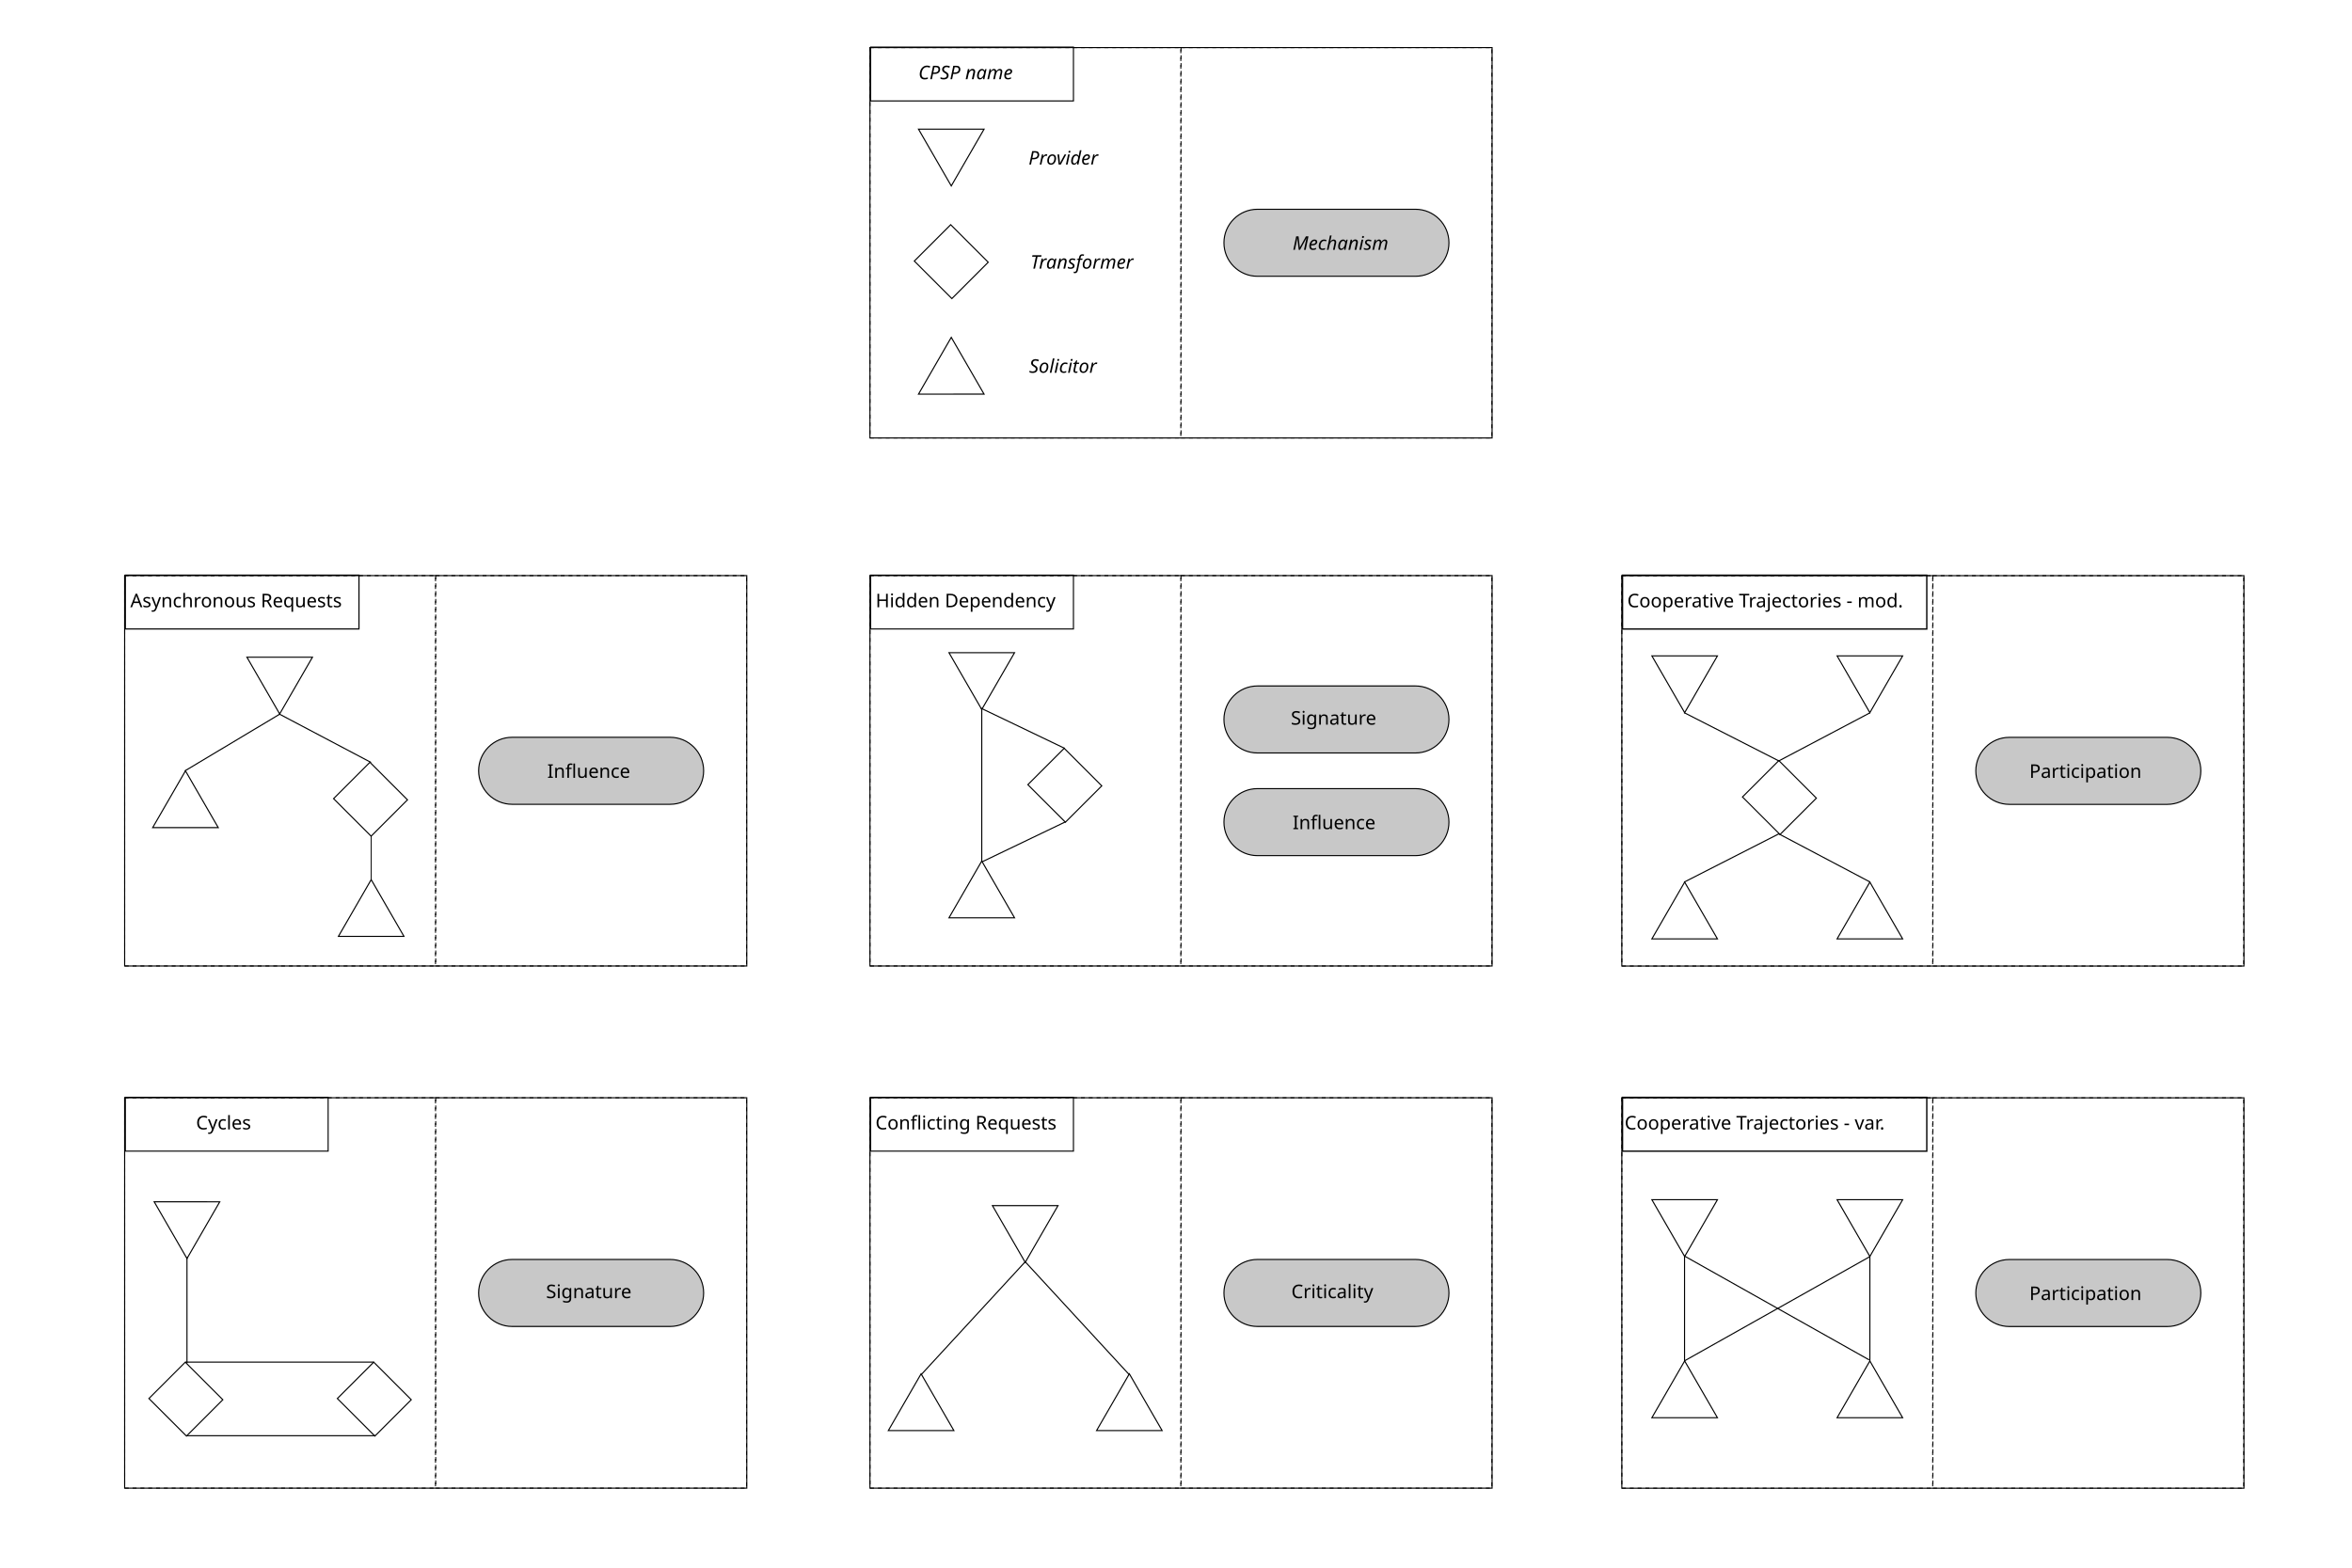
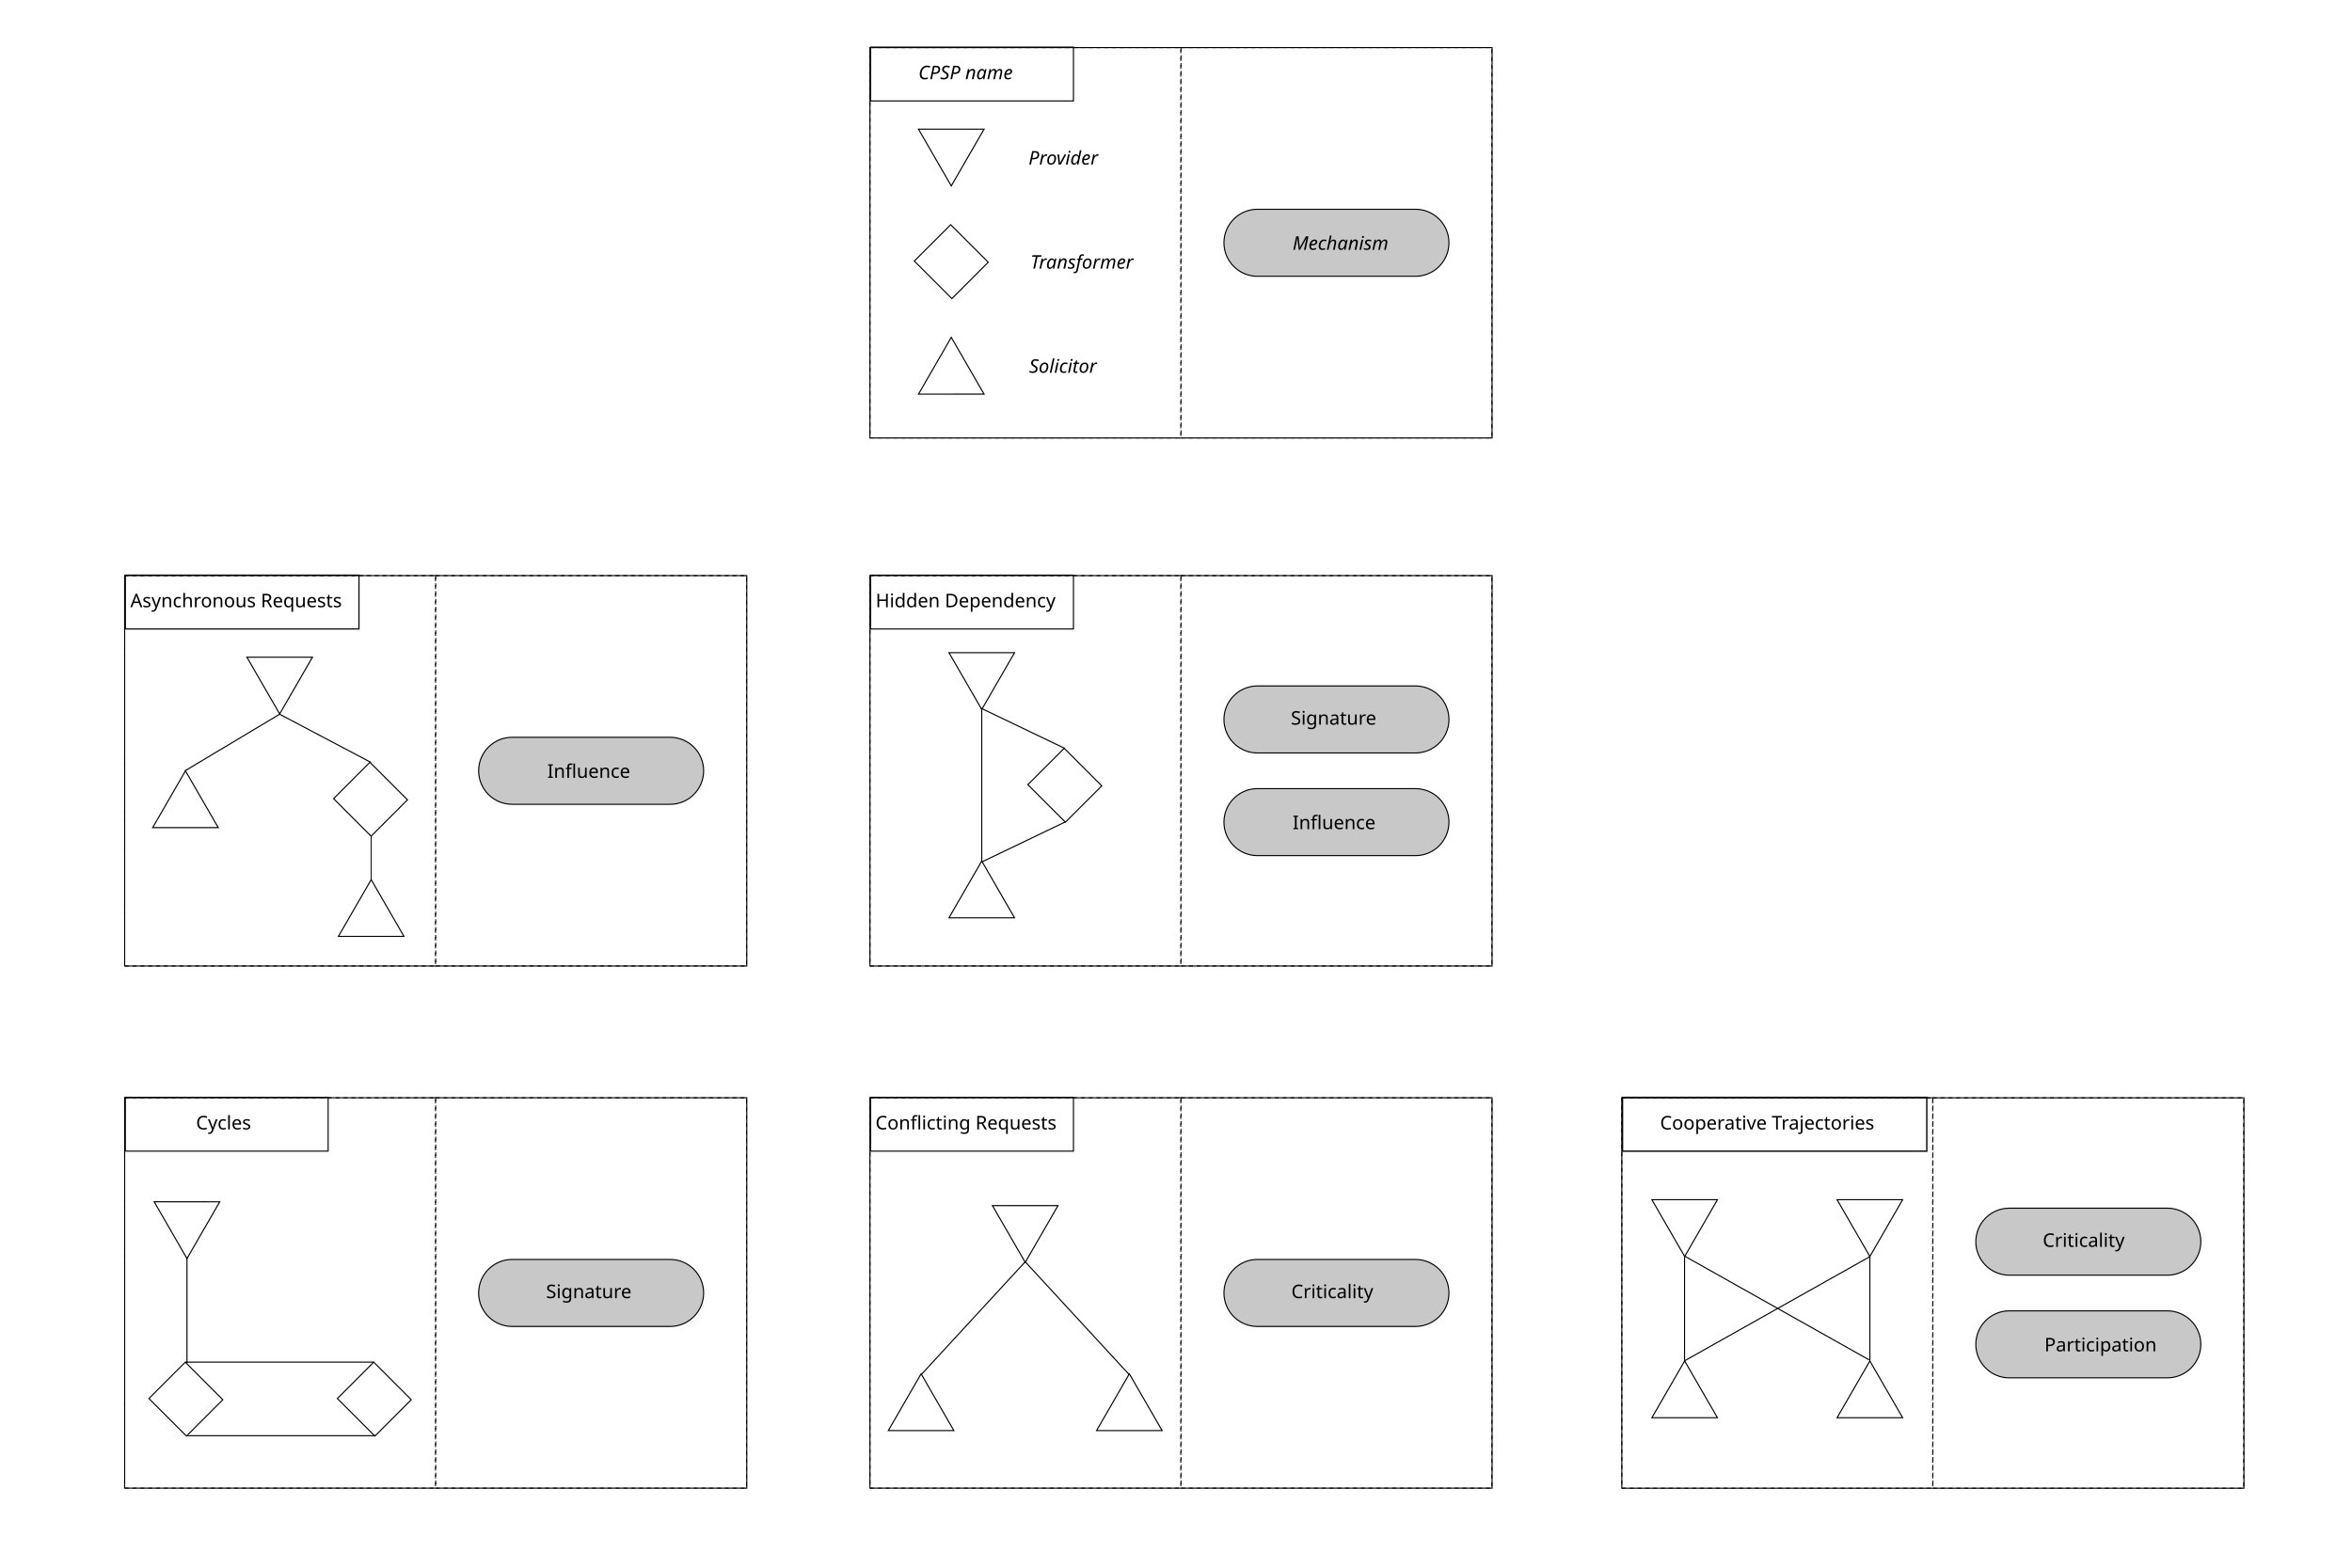
<svg xmlns="http://www.w3.org/2000/svg" width="2171.282" height="1447.385" id="svg2" version="1.1">
-   <defs id="defs4" />
+   <defs id="defs4">
+     </defs>
  <g id="layer1" transform="translate(764.9773,1064.296)">
    <g id="g4912" transform="translate(25.5,526.6915)">
      <rect rx="0" ry="17.922" y="-577.37" x="12.631" height="360.461" width="574.326" id="rect2985-2" style="fill:none;stroke:#000000;stroke-width:1;stroke-linejoin:miter;stroke-miterlimit:4;stroke-opacity:1;stroke-dasharray:none;stroke-dashoffset:0" />
      <rect rx="0" ry="2.472" y="-577.815" x="13.286" height="49.717" width="187.206" id="rect2985-4-0" style="fill:none;stroke:#000000;stroke-width:1;stroke-linejoin:miter;stroke-miterlimit:4;stroke-opacity:1;stroke-dasharray:none;stroke-dashoffset:0" />
      <text id="text3802-5" y="-548.157" x="17.69" style="font-size:17.397px;font-style:normal;font-weight:normal;line-height:125%;letter-spacing:0px;word-spacing:0px;fill:#000000;fill-opacity:1;stroke:none;font-family:Sans" xml:space="preserve">
        <tspan y="-548.157" x="17.69" id="tspan3804-4">Conflicting Requests</tspan>
      </text>
      <rect ry="30.936" y="-428.075" x="339.425" height="61.872" width="207.713" id="rect4007-1" style="fill:#c8c8c8;fill-opacity:1;stroke:#000000;stroke-width:1;stroke-linejoin:miter;stroke-miterlimit:4;stroke-opacity:1;stroke-dasharray:none;stroke-dashoffset:0" />
      <text id="text3802-8-6" y="-392.34" x="401.633" style="font-size:17.397px;font-style:normal;font-weight:normal;line-height:125%;letter-spacing:0px;word-spacing:0px;fill:#000000;fill-opacity:1;stroke:none;font-family:Sans" xml:space="preserve">
        <tspan y="-392.34" x="401.633" id="tspan3804-6-9">Criticality</tspan>
      </text>
      <g transform="translate(-78.19075,-870.2905)" id="g4073-1">
        <g id="g3981-6" transform="translate(-1.171875,1.171875)">
-           <path transform="matrix(0.4204482,0.06511571,-0.06511571,0.4204482,91.98824,371.7827)" d="m 261.719,500.018 -70.277,10.887 -70.277,10.887 25.71,-66.305 25.71,-66.305 44.567,55.418 z" id="path3900-8-9-7" style="fill:none;stroke:#000000;stroke-width:2.35;stroke-linejoin:miter;stroke-miterlimit:4;stroke-opacity:1;stroke-dasharray:none;stroke-dashoffset:0" />
-           <path transform="matrix(0.4204482,0.06511571,-0.06511571,0.4204482,284.2329,371.7827)" d="m 261.719,500.018 -70.277,10.887 -70.277,10.887 25.71,-66.305 25.71,-66.305 44.567,55.418 z" id="path3900-8-8-5" style="fill:none;stroke:#000000;stroke-width:2.35;stroke-linejoin:miter;stroke-miterlimit:4;stroke-opacity:1;stroke-dasharray:none;stroke-dashoffset:0" />
+           <path transform="matrix(0.4204482,0.06511571,-0.06511571,0.4204482,91.98824,371.7827)" d="m 261.719,500.018 -70.277,10.887 -70.277,10.887 25.71,-66.305 25.71,-66.305 44.567,55.418 44.567,55.418 z" id="path3900-8-9-7" style="fill:none;stroke:#000000;stroke-width:2.35;stroke-linejoin:miter;stroke-miterlimit:4;stroke-opacity:1;stroke-dasharray:none;stroke-dashoffset:0" />
+           <path transform="matrix(0.4204482,0.06511571,-0.06511571,0.4204482,284.2329,371.7827)" d="m 261.719,500.018 -70.277,10.887 -70.277,10.887 25.71,-66.305 25.71,-66.305 44.567,55.418 44.567,55.418 z" id="path3900-8-8-5" style="fill:none;stroke:#000000;stroke-width:2.35;stroke-linejoin:miter;stroke-miterlimit:4;stroke-opacity:1;stroke-dasharray:none;stroke-dashoffset:0" />
        </g>
-         <path style="fill:none;stroke:#000000;stroke-width:2.35;stroke-linejoin:miter;stroke-miterlimit:4;stroke-opacity:1;stroke-dasharray:none;stroke-dashoffset:0" id="path3900-8-84-3" d="m 261.719,500.018 -70.277,10.887 -70.277,10.887 25.71,-66.305 25.71,-66.305 44.567,55.418 z" transform="matrix(0.4204482,-0.06511571,-0.06511571,-0.4204482,186.9387,619.7837)" />
+         <path style="fill:none;stroke:#000000;stroke-width:2.35;stroke-linejoin:miter;stroke-miterlimit:4;stroke-opacity:1;stroke-dasharray:none;stroke-dashoffset:0" id="path3900-8-84-3" d="m 261.719,500.018 -70.277,10.887 -70.277,10.887 25.71,-66.305 25.71,-66.305 44.567,55.418 44.567,55.418 z" transform="matrix(0.4204482,-0.06511571,-0.06511571,-0.4204482,186.9387,619.7837)" />
        <path style="fill:none;stroke:#000000;stroke-width:1px;stroke-linecap:butt;stroke-linejoin:miter;stroke-opacity:1" d="M 233.984,444.55 137.891,548.847" id="path3985-7" />
        <path style="fill:none;stroke:#000000;stroke-width:1px;stroke-linecap:butt;stroke-linejoin:miter;stroke-opacity:1" d="m 234.099,444.307 96.094,104.297" id="path3985-9-1" />
      </g>
      <rect rx="0" ry="17.92" y="-577.353" x="12.647" height="360.428" width="286.962" id="rect2985-8-7" style="fill:none;stroke:#000000;stroke-width:0.902;stroke-linejoin:miter;stroke-miterlimit:4;stroke-opacity:1;stroke-dasharray:3.607, 3.607;stroke-dashoffset:0" />
      <rect rx="0" ry="17.92" y="-577.353" x="299.8" height="360.428" width="286.962" id="rect2985-8-2-9" style="fill:none;stroke:#000000;stroke-width:0.902;stroke-linejoin:miter;stroke-miterlimit:4;stroke-opacity:1;stroke-dasharray:3.607, 3.607;stroke-dashoffset:0" />
    </g>
    <g id="g4384" transform="translate(-731.7029,-313.076)">
      <rect rx="0" ry="17.922" y="262.397" x="81.792" height="360.461" width="574.326" id="rect2985" style="fill:none;stroke:#000000;stroke-width:1;stroke-linejoin:miter;stroke-miterlimit:4;stroke-opacity:1;stroke-dasharray:none;stroke-dashoffset:0" />
      <rect rx="0" ry="2.472" y="261.953" x="82.448" height="49.717" width="187.206" id="rect2985-4" style="fill:none;stroke:#000000;stroke-width:1;stroke-linejoin:miter;stroke-miterlimit:4;stroke-opacity:1;stroke-dasharray:none;stroke-dashoffset:0" />
      <text id="text3802" y="291.61" x="147.671" style="font-size:17.397px;font-style:normal;font-weight:normal;line-height:125%;letter-spacing:0px;word-spacing:0px;fill:#000000;fill-opacity:1;stroke:none;font-family:Sans" xml:space="preserve">
        <tspan y="291.61" x="147.671" id="tspan3804">Cycles</tspan>
      </text>
      <rect ry="30.936" y="411.692" x="408.586" height="61.872" width="207.713" id="rect4007" style="fill:#c8c8c8;fill-opacity:1;stroke:#000000;stroke-width:1;stroke-linejoin:miter;stroke-miterlimit:4;stroke-opacity:1;stroke-dasharray:none;stroke-dashoffset:0" />
      <text id="text3802-8" y="447.428" x="470.795" style="font-size:17.397px;font-style:normal;font-weight:normal;line-height:125%;letter-spacing:0px;word-spacing:0px;fill:#000000;fill-opacity:1;stroke:none;font-family:Sans" xml:space="preserve">
        <tspan y="447.428" x="470.795" id="tspan3804-6">Signature</tspan>
      </text>
      <rect rx="0" ry="17.92" y="262.414" x="81.808" height="360.428" width="286.962" id="rect2985-8" style="fill:none;stroke:#000000;stroke-width:0.902;stroke-linejoin:miter;stroke-miterlimit:4;stroke-opacity:1;stroke-dasharray:3.607, 3.607;stroke-dashoffset:0" />
      <rect rx="0" ry="17.92" y="262.414" x="368.962" height="360.428" width="286.962" id="rect2985-8-2" style="fill:none;stroke:#000000;stroke-width:0.902;stroke-linejoin:miter;stroke-miterlimit:4;stroke-opacity:1;stroke-dasharray:3.607, 3.607;stroke-dashoffset:0" />
      <g transform="translate(1.228398,-13.07793)" id="g4334">
-         <path style="fill:none;stroke:#000000;stroke-width:2.35;stroke-linejoin:miter;stroke-miterlimit:4;stroke-opacity:1;stroke-dasharray:none;stroke-dashoffset:0" id="path3900-8-1" d="m 261.719,500.018 -70.277,10.887 -70.277,10.887 25.71,-66.305 25.71,-66.305 44.567,55.418 z" transform="matrix(0.4204482,-0.06511571,-0.06511571,-0.4204482,90.88339,598.8086)" />
+         <path style="fill:none;stroke:#000000;stroke-width:2.35;stroke-linejoin:miter;stroke-miterlimit:4;stroke-opacity:1;stroke-dasharray:none;stroke-dashoffset:0" id="path3900-8-1" d="m 261.719,500.018 -70.277,10.887 -70.277,10.887 25.71,-66.305 25.71,-66.305 44.567,55.418 44.567,55.418 z" transform="matrix(0.4204482,-0.06511571,-0.06511571,-0.4204482,90.88339,598.8086)" />
        <rect style="fill:none;stroke:#000000;stroke-width:1;stroke-linejoin:miter;stroke-miterlimit:4;stroke-opacity:1;stroke-dasharray:none;stroke-dashoffset:0" id="rect3945" width="49.018" height="47.48" x="463.971" y="270.872" ry="1.216" rx="0" transform="matrix(0.7071068,0.7071068,-0.7071068,0.7071068,0,0)" />
        <rect style="fill:none;stroke:#000000;stroke-width:1;stroke-linejoin:miter;stroke-miterlimit:4;stroke-opacity:1;stroke-dasharray:none;stroke-dashoffset:0" id="rect3945-5" width="49.018" height="47.48" x="586.972" y="147.87" ry="1.216" rx="0" transform="matrix(0.7071068,0.7071068,-0.7071068,0.7071068,0,0)" />
        <path style="fill:none;stroke:#000000;stroke-width:1px;stroke-linecap:butt;stroke-linejoin:miter;stroke-opacity:1" d="m 310.674,519.567 -174.015,0" id="path4244" />
        <path style="fill:none;stroke:#000000;stroke-width:1px;stroke-linecap:butt;stroke-linejoin:miter;stroke-opacity:1" d="m 138.04,587.516 174.015,0" id="path4244-5" />
        <path style="fill:none;stroke:#000000;stroke-width:1;stroke-linecap:butt;stroke-linejoin:miter;stroke-miterlimit:4;stroke-opacity:1;stroke-dasharray:none" d="m 138.107,422.654 0,97.997" id="path4244-6" />
      </g>
    </g>
    <flowRoot xml:space="preserve" id="flowRoot4368" style="font-size:40px;font-style:normal;font-weight:normal;line-height:125%;letter-spacing:0px;word-spacing:0px;fill:#000000;fill-opacity:1;stroke:none;font-family:Sans">
      <flowRegion id="flowRegion4370">
        <rect id="rect4372" width="828.125" height="509.375" x="-43.75" y="207.05" />
      </flowRegion>
      <flowPara id="flowPara4374" />
    </flowRoot>
    <flowRoot xml:space="preserve" id="flowRoot4376" style="font-size:40px;font-style:normal;font-weight:normal;line-height:125%;letter-spacing:0px;word-spacing:0px;fill:#000000;fill-opacity:1;stroke:none;font-family:Sans">
      <flowRegion id="flowRegion4378">
        <rect id="rect4380" width="1004.688" height="539.062" x="-968.75" y="-322.638" />
      </flowRegion>
      <flowPara id="flowPara4382" />
    </flowRoot>
    <g id="g4722" transform="translate(-1.248047,-94.79495)" />
    <g id="g4996" transform="translate(-642.6751,447.9555)">
      <rect rx="0" ry="17.922" y="-980.771" x="680.806" height="360.461" width="574.326" id="rect2985-9-6-8" style="fill:none;stroke:#000000;stroke-width:1;stroke-linejoin:miter;stroke-miterlimit:4;stroke-opacity:1;stroke-dasharray:none;stroke-dashoffset:0" />
      <rect rx="0" ry="2.472" y="-981.216" x="681.461" height="49.717" width="187.206" id="rect2985-4-04-7-5" style="fill:none;stroke:#000000;stroke-width:1;stroke-linejoin:miter;stroke-miterlimit:4;stroke-opacity:1;stroke-dasharray:none;stroke-dashoffset:0" />
      <text id="text3802-0-8-7" y="-951.558" x="686.06" style="font-size:17.397px;font-style:normal;font-weight:normal;line-height:125%;letter-spacing:0px;word-spacing:0px;fill:#000000;fill-opacity:1;stroke:none;font-family:Sans" xml:space="preserve">
        <tspan y="-951.558" x="686.06" id="tspan3804-8-5-3">Hidden Dependency</tspan>
      </text>
      <rect rx="0" ry="17.92" y="-980.754" x="680.822" height="360.428" width="286.962" id="rect2985-8-4-2-2" style="fill:none;stroke:#000000;stroke-width:0.902;stroke-linejoin:miter;stroke-miterlimit:4;stroke-opacity:1;stroke-dasharray:3.607, 3.607;stroke-dashoffset:0" />
      <rect rx="0" ry="17.92" y="-980.754" x="967.976" height="360.428" width="286.962" id="rect2985-8-2-5-0-9" style="fill:none;stroke:#000000;stroke-width:0.902;stroke-linejoin:miter;stroke-miterlimit:4;stroke-opacity:1;stroke-dasharray:3.607, 3.607;stroke-dashoffset:0" />
      <rect transform="matrix(0.7071068,0.7071068,-0.7071068,0.7071068,0,0)" rx="0" ry="1.216" y="-1188.965" x="27.471" height="47.48" width="49.018" id="rect3945-2-7-7" style="fill:none;stroke:#000000;stroke-width:1;stroke-linejoin:miter;stroke-miterlimit:4;stroke-opacity:1;stroke-dasharray:none;stroke-dashoffset:0" />
      <g transform="translate(591.0832,-1282.387)" id="g4562-2-5">
-         <path style="fill:none;stroke:#000000;stroke-width:2.35;stroke-linejoin:miter;stroke-miterlimit:4;stroke-opacity:1;stroke-dasharray:none;stroke-dashoffset:0" id="path3900-8-1-6-0-1" d="m 261.719,500.018 -70.277,10.887 -70.277,10.887 25.71,-66.305 25.71,-66.305 44.567,55.418 z" transform="matrix(0.4204482,-0.06511571,-0.06511571,-0.4204482,145.7117,600.0904)" />
+         <path style="fill:none;stroke:#000000;stroke-width:2.35;stroke-linejoin:miter;stroke-miterlimit:4;stroke-opacity:1;stroke-dasharray:none;stroke-dashoffset:0" id="path3900-8-1-6-0-1" d="m 261.719,500.018 -70.277,10.887 -70.277,10.887 25.71,-66.305 25.71,-66.305 44.567,55.418 44.567,55.418 z" transform="matrix(0.4204482,-0.06511571,-0.06511571,-0.4204482,145.7117,600.0904)" />
        <path style="fill:none;stroke:#000000;stroke-width:1;stroke-linecap:butt;stroke-linejoin:miter;stroke-miterlimit:4;stroke-opacity:1;stroke-dasharray:none" d="m 192.935,424.521 0,140.749" id="path4244-6-4-4-5" />
-         <path style="fill:none;stroke:#000000;stroke-width:2.35;stroke-linejoin:miter;stroke-miterlimit:4;stroke-opacity:1;stroke-dasharray:none;stroke-dashoffset:0" id="path3900-8-1-6-4-4-2" d="m 261.719,500.018 -70.277,10.887 -70.277,10.887 25.71,-66.305 25.71,-66.305 44.567,55.418 z" transform="matrix(-0.4204482,0.06511571,0.06511571,0.4204482,240.1585,390.3177)" />
+         <path style="fill:none;stroke:#000000;stroke-width:2.35;stroke-linejoin:miter;stroke-miterlimit:4;stroke-opacity:1;stroke-dasharray:none;stroke-dashoffset:0" id="path3900-8-1-6-4-4-2" d="m 261.719,500.018 -70.277,10.887 -70.277,10.887 25.71,-66.305 25.71,-66.305 44.567,55.418 44.567,55.418 z" transform="matrix(-0.4204482,0.06511571,0.06511571,0.4204482,240.1585,390.3177)" />
      </g>
      <path id="path4539-8-9" d="m 783.271,-858.346 77.344,37.109" style="fill:none;stroke:#000000;stroke-width:1px;stroke-linecap:butt;stroke-linejoin:miter;stroke-opacity:1" />
      <path id="path4539-1-3-0" d="m 861.591,-753.556 -77.344,37.109" style="fill:none;stroke:#000000;stroke-width:1px;stroke-linecap:butt;stroke-linejoin:miter;stroke-opacity:1" />
      <g transform="translate(587.8989,-1370.192)" id="g4727-0">
        <rect style="fill:#c8c8c8;fill-opacity:1;stroke:#000000;stroke-width:1;stroke-linejoin:miter;stroke-miterlimit:4;stroke-opacity:1;stroke-dasharray:none;stroke-dashoffset:0" id="rect4007-9-4-2" width="207.713" height="61.872" x="419.701" y="491.319" ry="30.936" />
        <text xml:space="preserve" style="font-size:17.397px;font-style:normal;font-weight:normal;line-height:125%;letter-spacing:0px;word-spacing:0px;fill:#000000;fill-opacity:1;stroke:none;font-family:Sans" x="481.451" y="527.054" id="text3802-8-3-9-0">
          <tspan id="tspan3804-6-6-2-2" x="481.451" y="527.054">Signature</tspan>
        </text>
      </g>
      <g transform="translate(586.6508,-1370.192)" id="g4722-2">
        <rect style="fill:#c8c8c8;fill-opacity:1;stroke:#000000;stroke-width:1;stroke-linejoin:miter;stroke-miterlimit:4;stroke-opacity:1;stroke-dasharray:none;stroke-dashoffset:0" id="rect4007-9-4-5-0" width="207.713" height="61.872" x="420.95" y="586.114" ry="30.936" />
        <text xml:space="preserve" style="font-size:17.397px;font-style:normal;font-weight:normal;line-height:125%;letter-spacing:0px;word-spacing:0px;fill:#000000;fill-opacity:1;stroke:none;font-family:Sans" x="484.304" y="623.535" id="text3802-8-3-9-9-4">
          <tspan id="tspan3804-6-6-2-4-2" x="484.304" y="623.535">Influence</tspan>
        </text>
      </g>
    </g>
    <g id="g5179" transform="translate(-1569.249,-446.156)">
      <rect rx="0" ry="17.922" y="-86.66" x="919.338" height="360.461" width="574.326" id="rect2985-9-6-6" style="fill:none;stroke:#000000;stroke-width:1;stroke-linejoin:miter;stroke-miterlimit:4;stroke-opacity:1;stroke-dasharray:none;stroke-dashoffset:0" />
      <rect rx="0" ry="2.472" y="-87.104" x="919.994" height="49.717" width="215.672" id="rect2985-4-04-7-9" style="fill:none;stroke:#000000;stroke-width:1.073;stroke-linejoin:miter;stroke-miterlimit:4;stroke-opacity:1;stroke-dasharray:none;stroke-dashoffset:0" />
      <text id="text3802-0-8-2" y="-57.447" x="924.592" style="font-size:17.397px;font-style:normal;font-weight:normal;line-height:125%;letter-spacing:0px;word-spacing:0px;fill:#000000;fill-opacity:1;stroke:none;font-family:Sans" xml:space="preserve">
        <tspan y="-57.447" x="924.592" id="tspan3804-8-5-1">Asynchronous Requests</tspan>
      </text>
      <rect rx="0" ry="17.92" y="-86.643" x="919.354" height="360.428" width="286.962" id="rect2985-8-4-2-0" style="fill:none;stroke:#000000;stroke-width:0.902;stroke-linejoin:miter;stroke-miterlimit:4;stroke-opacity:1;stroke-dasharray:3.607, 3.607;stroke-dashoffset:0" />
      <rect rx="0" ry="17.92" y="-86.643" x="1206.508" height="360.428" width="286.962" id="rect2985-8-2-5-0-2" style="fill:none;stroke:#000000;stroke-width:0.902;stroke-linejoin:miter;stroke-miterlimit:4;stroke-opacity:1;stroke-dasharray:3.607, 3.607;stroke-dashoffset:0" />
      <g transform="translate(825.183,-523.4784)" id="g4722-8">
        <rect style="fill:#c8c8c8;fill-opacity:1;stroke:#000000;stroke-width:1;stroke-linejoin:miter;stroke-miterlimit:4;stroke-opacity:1;stroke-dasharray:none;stroke-dashoffset:0" id="rect4007-9-4-5-5" width="207.713" height="61.872" x="420.95" y="586.114" ry="30.936" />
        <text xml:space="preserve" style="font-size:17.397px;font-style:normal;font-weight:normal;line-height:125%;letter-spacing:0px;word-spacing:0px;fill:#000000;fill-opacity:1;stroke:none;font-family:Sans" x="484.304" y="623.535" id="text3802-8-3-9-9-3">
          <tspan id="tspan3804-6-6-2-4-3" x="484.304" y="623.535">Influence</tspan>
        </text>
      </g>
      <g transform="translate(826.4311,-420.6835)" id="g5071-7">
-         <path style="fill:none;stroke:#000000;stroke-width:2.35;stroke-linejoin:miter;stroke-miterlimit:4;stroke-opacity:1;stroke-dasharray:none;stroke-dashoffset:0" id="path3900-8-9-7-2-4" d="m 261.719,500.018 -70.277,10.887 -70.277,10.887 25.71,-66.305 25.71,-66.305 44.567,55.418 z" transform="matrix(0.4204482,0.06511571,-0.06511571,0.4204482,101.8287,339.4425)" />
+         <path style="fill:none;stroke:#000000;stroke-width:2.35;stroke-linejoin:miter;stroke-miterlimit:4;stroke-opacity:1;stroke-dasharray:none;stroke-dashoffset:0" id="path3900-8-9-7-2-4" d="m 261.719,500.018 -70.277,10.887 -70.277,10.887 25.71,-66.305 25.71,-66.305 44.567,55.418 44.567,55.418 z" transform="matrix(0.4204482,0.06511571,-0.06511571,0.4204482,101.8287,339.4425)" />
        <rect style="fill:none;stroke:#000000;stroke-width:1;stroke-linejoin:miter;stroke-miterlimit:4;stroke-opacity:1;stroke-dasharray:none;stroke-dashoffset:0" id="rect3945-2-7-7-2-5" width="49.018" height="47.48" x="583.893" y="132.261" ry="1.216" rx="0" transform="matrix(0.7071068,0.7071068,-0.7071068,0.7071068,0,0)" />
-         <path style="fill:none;stroke:#000000;stroke-width:2.35;stroke-linejoin:miter;stroke-miterlimit:4;stroke-opacity:1;stroke-dasharray:none;stroke-dashoffset:0" id="path3900-8-84-3-7-6" d="m 261.719,500.018 -70.277,10.887 -70.277,10.887 25.71,-66.305 25.71,-66.305 44.567,55.418 z" transform="matrix(0.4204482,-0.06511571,-0.06511571,-0.4204482,188.8068,636.6309)" />
+         <path style="fill:none;stroke:#000000;stroke-width:2.35;stroke-linejoin:miter;stroke-miterlimit:4;stroke-opacity:1;stroke-dasharray:none;stroke-dashoffset:0" id="path3900-8-84-3-7-6" d="m 261.719,500.018 -70.277,10.887 -70.277,10.887 25.71,-66.305 25.71,-66.305 44.567,55.418 44.567,55.418 z" transform="matrix(0.4204482,-0.06511571,-0.06511571,-0.4204482,188.8068,636.6309)" />
        <path style="fill:none;stroke:#000000;stroke-width:1px;stroke-linecap:butt;stroke-linejoin:miter;stroke-opacity:1" d="m 148.475,514.361 87.5,-52.344 84.375,44.531" id="path5025-6" />
-         <path style="fill:none;stroke:#000000;stroke-width:2.35;stroke-linejoin:miter;stroke-miterlimit:4;stroke-opacity:1;stroke-dasharray:none;stroke-dashoffset:0" id="path3900-8-8-5-1-9" d="m 261.719,500.018 -70.277,10.887 -70.277,10.887 25.71,-66.305 25.71,-66.305 44.567,55.418 z" transform="matrix(0.4204482,0.06511571,-0.06511571,0.4204482,273.2913,439.8783)" />
+         <path style="fill:none;stroke:#000000;stroke-width:2.35;stroke-linejoin:miter;stroke-miterlimit:4;stroke-opacity:1;stroke-dasharray:none;stroke-dashoffset:0" id="path3900-8-8-5-1-9" d="m 261.719,500.018 -70.277,10.887 -70.277,10.887 25.71,-66.305 25.71,-66.305 44.567,55.418 44.567,55.418 z" transform="matrix(0.4204482,0.06511571,-0.06511571,0.4204482,273.2913,439.8783)" />
        <path style="fill:none;stroke:#000000;stroke-width:0.844px;stroke-linecap:butt;stroke-linejoin:miter;stroke-opacity:1" d="m 320.515,574.16 0,40.601" id="path5027-8" />
-       </g>
-     </g>
-     <g id="g5285" transform="translate(639.3224,-874.7832)">
-       <rect rx="0" ry="17.922" y="342.024" x="92.907" height="360.461" width="574.326" id="rect2985-9-6" style="fill:none;stroke:#000000;stroke-width:1;stroke-linejoin:miter;stroke-miterlimit:4;stroke-opacity:1;stroke-dasharray:none;stroke-dashoffset:0" />
-       <rect rx="0" ry="2.472" y="341.579" x="93.563" height="49.717" width="280.88" id="rect2985-4-04-7" style="fill:none;stroke:#000000;stroke-width:1.225;stroke-linejoin:miter;stroke-miterlimit:4;stroke-opacity:1;stroke-dasharray:none;stroke-dashoffset:0" />
-       <text id="text3802-0-8" y="371.237" x="97.952" style="font-size:17.397px;font-style:normal;font-weight:normal;line-height:125%;letter-spacing:0px;word-spacing:0px;fill:#000000;fill-opacity:1;stroke:none;font-family:Sans" xml:space="preserve">
-         <tspan y="371.237" x="97.952" id="tspan3804-8-5">Cooperative Trajectories - mod.</tspan>
-         <tspan id="tspan5198" y="392.982" x="97.952" />
-       </text>
-       <rect rx="0" ry="17.92" y="342.041" x="92.923" height="360.428" width="286.962" id="rect2985-8-4-2" style="fill:none;stroke:#000000;stroke-width:0.902;stroke-linejoin:miter;stroke-miterlimit:4;stroke-opacity:1;stroke-dasharray:3.607, 3.607;stroke-dashoffset:0" />
-       <rect rx="0" ry="17.92" y="342.041" x="380.077" height="360.428" width="286.962" id="rect2985-8-2-5-0" style="fill:none;stroke:#000000;stroke-width:0.902;stroke-linejoin:miter;stroke-miterlimit:4;stroke-opacity:1;stroke-dasharray:3.607, 3.607;stroke-dashoffset:0" />
-       <rect style="fill:#c8c8c8;fill-opacity:1;stroke:#000000;stroke-width:1;stroke-linejoin:miter;stroke-miterlimit:4;stroke-opacity:1;stroke-dasharray:none;stroke-dashoffset:0" id="rect4007-9-4-5" width="207.713" height="61.872" x="420.95" y="586.114" ry="30.936" transform="translate(-1.248047,-94.79495)" />
-       <text xml:space="preserve" style="font-size:17.397px;font-style:normal;font-weight:normal;line-height:125%;letter-spacing:0px;word-spacing:0px;fill:#000000;fill-opacity:1;stroke:none;font-family:Sans" x="470.369" y="623.535" id="text3802-8-3-9-9" transform="translate(-1.248047,-94.79495)">
-         <tspan id="tspan3804-6-6-2-4" x="470.369" y="623.535">Participation</tspan>
-         <tspan id="tspan5279" x="470.369" y="645.281" />
-       </text>
-       <g transform="translate(6.223663,0)" id="g5267">
-         <rect style="fill:none;stroke:#000000;stroke-width:1;stroke-linejoin:miter;stroke-miterlimit:4;stroke-opacity:1;stroke-dasharray:none;stroke-dashoffset:0" id="rect3945-2-7-7-2" width="49.018" height="47.48" x="526.379" y="198.795" ry="1.216" rx="0" transform="matrix(0.7071068,0.7071068,-0.7071068,0.7071068,0,0)" />
-         <g id="g5230" transform="translate(2.442565,-0.8951457)">
-           <g id="g5235">
-             <path style="fill:none;stroke:#000000;stroke-width:2.35;stroke-linejoin:miter;stroke-miterlimit:4;stroke-opacity:1;stroke-dasharray:none;stroke-dashoffset:0" id="path3900-8-9-7-2" d="m 261.719,500.018 -70.277,10.887 -70.277,10.887 25.71,-66.305 25.71,-66.305 44.567,55.418 z" transform="matrix(0.4204482,0.06511571,-0.06511571,0.4204482,95.02623,451.0251)" />
-             <path style="fill:none;stroke:#000000;stroke-width:1px;stroke-linecap:butt;stroke-linejoin:miter;stroke-opacity:1" d="m 141.673,625.943 87.5,-44.61 84.375,44.531" id="path5025" />
-             <path style="fill:none;stroke:#000000;stroke-width:2.35;stroke-linejoin:miter;stroke-miterlimit:4;stroke-opacity:1;stroke-dasharray:none;stroke-dashoffset:0" id="path3900-8-9-7-2-8" d="m 261.719,500.018 -70.277,10.887 -70.277,10.887 25.71,-66.305 25.71,-66.305 44.567,55.418 z" transform="matrix(0.4204482,0.06511571,-0.06511571,0.4204482,266.0028,451.0251)" />
-           </g>
-         </g>
-         <g transform="matrix(1,0,0,-1,2.442565,1094.397)" id="g5235-1">
-           <path style="fill:none;stroke:#000000;stroke-width:2.35;stroke-linejoin:miter;stroke-miterlimit:4;stroke-opacity:1;stroke-dasharray:none;stroke-dashoffset:0" id="path3900-8-9-7-2-0" d="m 261.719,500.018 -70.277,10.887 -70.277,10.887 25.71,-66.305 25.71,-66.305 44.567,55.418 z" transform="matrix(0.4204482,0.06511571,-0.06511571,0.4204482,95.02623,451.0251)" />
-           <path style="fill:none;stroke:#000000;stroke-width:1px;stroke-linecap:butt;stroke-linejoin:miter;stroke-opacity:1" d="m 141.673,625.943 87.5,-44.61 84.375,44.531" id="path5025-5" />
-           <path style="fill:none;stroke:#000000;stroke-width:2.35;stroke-linejoin:miter;stroke-miterlimit:4;stroke-opacity:1;stroke-dasharray:none;stroke-dashoffset:0" id="path3900-8-9-7-2-8-5" d="m 261.719,500.018 -70.277,10.887 -70.277,10.887 25.71,-66.305 25.71,-66.305 44.567,55.418 z" transform="matrix(0.4204482,0.06511571,-0.06511571,0.4204482,266.0028,451.0251)" />
-         </g>
      </g>
    </g>
    <g id="g3109" transform="translate(-99.25,-72.75)">
      <rect rx="0" ry="17.922" y="22.128" x="831.479" height="360.461" width="574.326" id="rect2985-9-6-5" style="fill:none;stroke:#000000;stroke-width:1;stroke-linejoin:miter;stroke-miterlimit:4;stroke-opacity:1;stroke-dasharray:none;stroke-dashoffset:0" />
      <rect rx="0" ry="2.472" y="21.683" x="832.135" height="49.717" width="280.88" id="rect2985-4-04-7-98" style="fill:none;stroke:#000000;stroke-width:1.225;stroke-linejoin:miter;stroke-miterlimit:4;stroke-opacity:1;stroke-dasharray:none;stroke-dashoffset:0" />
-       <text id="text3802-0-8-5" y="51.341" x="834.04" style="font-size:17.397px;font-style:normal;font-weight:normal;line-height:125%;letter-spacing:0px;word-spacing:0px;fill:#000000;fill-opacity:1;stroke:none;font-family:Sans" xml:space="preserve">
-         <tspan y="51.341" x="834.04" id="tspan3804-8-5-9">Cooperative Trajectories - var.</tspan>
-         <tspan id="tspan5198-9" y="73.086" x="834.04" />
+       <text id="text3802-0-8-5" y="51.341" x="866.777" style="font-size:17.397px;font-style:normal;font-weight:normal;line-height:125%;letter-spacing:0px;word-spacing:0px;fill:#000000;fill-opacity:1;stroke:none;font-family:Sans" xml:space="preserve">
+         <tspan y="51.341" x="866.777" id="tspan3804-8-5-9">Cooperative Trajectories</tspan>
+         <tspan id="tspan5198-9" y="73.086" x="866.777" />
      </text>
      <rect rx="0" ry="17.92" y="22.144" x="831.495" height="360.428" width="286.962" id="rect2985-8-4-2-7" style="fill:none;stroke:#000000;stroke-width:0.902;stroke-linejoin:miter;stroke-miterlimit:4;stroke-opacity:1;stroke-dasharray:3.607, 3.607;stroke-dashoffset:0" />
      <rect rx="0" ry="17.92" y="22.144" x="1118.649" height="360.428" width="286.962" id="rect2985-8-2-5-0-8" style="fill:none;stroke:#000000;stroke-width:0.902;stroke-linejoin:miter;stroke-miterlimit:4;stroke-opacity:1;stroke-dasharray:3.607, 3.607;stroke-dashoffset:0" />
-       <rect style="fill:#c8c8c8;fill-opacity:1;stroke:#000000;stroke-width:1;stroke-linejoin:miter;stroke-miterlimit:4;stroke-opacity:1;stroke-dasharray:none;stroke-dashoffset:0" id="rect4007-9-4-5-7" width="207.713" height="61.872" x="1158.274" y="171.422" ry="30.936" />
-       <text xml:space="preserve" style="font-size:17.397px;font-style:normal;font-weight:normal;line-height:125%;letter-spacing:0px;word-spacing:0px;fill:#000000;fill-opacity:1;stroke:none;font-family:Sans" x="1207.694" y="208.844" id="text3802-8-3-9-9-8">
-         <tspan id="tspan3804-6-6-2-4-1" x="1207.694" y="208.844">Participation</tspan>
-         <tspan id="tspan5279-8" x="1207.694" y="230.59" />
-       </text>
      <g transform="translate(756.25,-262.5)" id="g5537">
-         <path style="fill:none;stroke:#000000;stroke-width:2.35;stroke-linejoin:miter;stroke-miterlimit:4;stroke-opacity:1;stroke-dasharray:none;stroke-dashoffset:0" id="path3900-8-9-7-2-3" d="m 261.719,500.018 -70.277,10.887 -70.277,10.887 25.71,-66.305 25.71,-66.305 44.567,55.418 z" transform="matrix(0.4204482,0.06511571,-0.06511571,0.4204482,86.0148,352.7338)" />
-         <path transform="matrix(0.4204482,-0.06511571,-0.06511571,-0.4204482,86.0148,605.9758)" d="m 261.719,500.018 -70.277,10.887 -70.277,10.887 25.71,-66.305 25.71,-66.305 44.567,55.418 z" id="path3900-8-9-7-2-0-9" style="fill:none;stroke:#000000;stroke-width:2.35;stroke-linejoin:miter;stroke-miterlimit:4;stroke-opacity:1;stroke-dasharray:none;stroke-dashoffset:0" />
+         <path style="fill:none;stroke:#000000;stroke-width:2.35;stroke-linejoin:miter;stroke-miterlimit:4;stroke-opacity:1;stroke-dasharray:none;stroke-dashoffset:0" id="path3900-8-9-7-2-3" d="m 261.719,500.018 -70.277,10.887 -70.277,10.887 25.71,-66.305 25.71,-66.305 44.567,55.418 44.567,55.418 z" transform="matrix(0.4204482,0.06511571,-0.06511571,0.4204482,86.0148,352.7338)" />
+         <path transform="matrix(0.4204482,-0.06511571,-0.06511571,-0.4204482,86.0148,605.9758)" d="m 261.719,500.018 -70.277,10.887 -70.277,10.887 25.71,-66.305 25.71,-66.305 44.567,55.418 44.567,55.418 z" id="path3900-8-9-7-2-0-9" style="fill:none;stroke:#000000;stroke-width:2.35;stroke-linejoin:miter;stroke-miterlimit:4;stroke-opacity:1;stroke-dasharray:none;stroke-dashoffset:0" />
        <g id="g5533">
-           <path transform="matrix(0.4204482,0.06511571,-0.06511571,0.4204482,256.9914,352.7338)" d="m 261.719,500.018 -70.277,10.887 -70.277,10.887 25.71,-66.305 25.71,-66.305 44.567,55.418 z" id="path3900-8-9-7-2-8-6" style="fill:none;stroke:#000000;stroke-width:2.35;stroke-linejoin:miter;stroke-miterlimit:4;stroke-opacity:1;stroke-dasharray:none;stroke-dashoffset:0" />
-           <path style="fill:none;stroke:#000000;stroke-width:2.35;stroke-linejoin:miter;stroke-miterlimit:4;stroke-opacity:1;stroke-dasharray:none;stroke-dashoffset:0" id="path3900-8-9-7-2-8-5-9" d="m 261.719,500.018 -70.277,10.887 -70.277,10.887 25.71,-66.305 25.71,-66.305 44.567,55.418 z" transform="matrix(0.4204482,-0.06511571,-0.06511571,-0.4204482,256.9914,605.9758)" />
+           <path transform="matrix(0.4204482,0.06511571,-0.06511571,0.4204482,256.9914,352.7338)" d="m 261.719,500.018 -70.277,10.887 -70.277,10.887 25.71,-66.305 25.71,-66.305 44.567,55.418 44.567,55.418 z" id="path3900-8-9-7-2-8-6" style="fill:none;stroke:#000000;stroke-width:2.35;stroke-linejoin:miter;stroke-miterlimit:4;stroke-opacity:1;stroke-dasharray:none;stroke-dashoffset:0" />
+           <path style="fill:none;stroke:#000000;stroke-width:2.35;stroke-linejoin:miter;stroke-miterlimit:4;stroke-opacity:1;stroke-dasharray:none;stroke-dashoffset:0" id="path3900-8-9-7-2-8-5-9" d="m 261.719,500.018 -70.277,10.887 -70.277,10.887 25.71,-66.305 25.71,-66.305 44.567,55.418 44.567,55.418 z" transform="matrix(0.4204482,-0.06511571,-0.06511571,-0.4204482,256.9914,605.9758)" />
        </g>
        <path style="fill:none;stroke:#000000;stroke-width:1px;stroke-linecap:butt;stroke-linejoin:miter;stroke-opacity:1" d="m 133.135,430.882 0,97.227" id="path5489" />
        <path style="fill:none;stroke:#000000;stroke-width:1px;stroke-linecap:butt;stroke-linejoin:miter;stroke-opacity:1" d="m 132.859,430.605 170.657,95.976" id="path5491" />
        <path style="fill:none;stroke:#000000;stroke-width:1px;stroke-linecap:butt;stroke-linejoin:miter;stroke-opacity:1" d="m 304.078,431.328 -170.657,95.976" id="path5491-0" />
        <path style="fill:none;stroke:#000000;stroke-width:1px;stroke-linecap:butt;stroke-linejoin:miter;stroke-opacity:1" d="m 304.215,430.506 0,97.227" id="path5489-2" />
+       </g>
+       <g id="g3028" transform="translate(0,-6.60553)">
+         <g id="g4727-0-2" transform="translate(738.5724,-360.6882)">
+           <rect ry="30.936" y="491.319" x="419.701" height="61.872" width="207.713" id="rect4007-9-4-2-1" style="fill:#c8c8c8;fill-opacity:1;stroke:#000000;stroke-width:1;stroke-linejoin:miter;stroke-miterlimit:4;stroke-opacity:1;stroke-dasharray:none;stroke-dashoffset:0" />
+           <text id="text3802-8-3-9-0-5" y="527.054" x="481.451" style="font-size:17.397px;font-style:normal;font-weight:normal;line-height:125%;letter-spacing:0px;word-spacing:0px;fill:#000000;fill-opacity:1;stroke:none;font-family:Sans" xml:space="preserve">
+             <tspan y="527.054" x="481.451" id="tspan3804-6-6-2-2-9">Criticality</tspan>
+           </text>
+         </g>
+         <g id="g4722-2-4" transform="translate(737.3244,-360.6882)">
+           <rect ry="30.936" y="586.114" x="420.95" height="61.872" width="207.713" id="rect4007-9-4-5-0-1" style="fill:#c8c8c8;fill-opacity:1;stroke:#000000;stroke-width:1;stroke-linejoin:miter;stroke-miterlimit:4;stroke-opacity:1;stroke-dasharray:none;stroke-dashoffset:0" />
+           <text id="text3802-8-3-9-9-4-5" y="623.535" x="484.304" style="font-size:17.397px;font-style:normal;font-weight:normal;line-height:125%;letter-spacing:0px;word-spacing:0px;fill:#000000;fill-opacity:1;stroke:none;font-family:Sans" xml:space="preserve">
+             <tspan y="623.535" x="484.304" id="tspan3804-6-6-2-4-2-0">Participation</tspan>
+           </text>
+         </g>
      </g>
    </g>
    <g id="g5179-4" transform="translate(-746.4782,-1388.385)">
      <g id="g3278" transform="translate(-134.7291,454.6835)">
        <rect style="fill:none;stroke:#000000;stroke-width:1;stroke-linejoin:miter;stroke-miterlimit:4;stroke-opacity:1;stroke-dasharray:none;stroke-dashoffset:0" id="rect2985-9-6-6-8" width="574.326" height="360.461" x="919.338" y="-86.66" ry="17.922" rx="0" />
        <rect style="fill:none;stroke:#000000;stroke-width:1;stroke-linejoin:miter;stroke-miterlimit:4;stroke-opacity:1;stroke-dasharray:none;stroke-dashoffset:0" id="rect2985-4-04-7-9-6" width="187.206" height="49.717" x="919.994" y="-87.104" ry="2.472" rx="0" />
        <text xml:space="preserve" style="font-size:17.397px;font-style:normal;font-weight:normal;line-height:125%;letter-spacing:0px;word-spacing:0px;fill:#000000;fill-opacity:1;stroke:none;font-family:Sans" x="964.062" y="-57.447" id="text3802-0-8-2-3">
          <tspan style="font-style:italic" id="tspan3804-8-5-1-5" x="964.062" y="-57.447">CPSP name</tspan>
        </text>
        <rect style="fill:none;stroke:#000000;stroke-width:0.902;stroke-linejoin:miter;stroke-miterlimit:4;stroke-opacity:1;stroke-dasharray:3.607, 3.607;stroke-dashoffset:0" id="rect2985-8-4-2-0-5" width="286.962" height="360.428" x="919.354" y="-86.643" ry="17.92" rx="0" />
        <rect style="fill:none;stroke:#000000;stroke-width:0.902;stroke-linejoin:miter;stroke-miterlimit:4;stroke-opacity:1;stroke-dasharray:3.607, 3.607;stroke-dashoffset:0" id="rect2985-8-2-5-0-2-8" width="286.962" height="360.428" x="1206.508" y="-86.643" ry="17.92" rx="0" />
        <g id="g4722-8-7" transform="translate(825.183,-523.4784)">
          <rect ry="30.936" y="586.114" x="420.95" height="61.872" width="207.713" id="rect4007-9-4-5-5-9" style="fill:#c8c8c8;fill-opacity:1;stroke:#000000;stroke-width:1;stroke-linejoin:miter;stroke-miterlimit:4;stroke-opacity:1;stroke-dasharray:none;stroke-dashoffset:0" />
          <text id="text3802-8-3-9-9-3-1" y="623.535" x="484.304" style="font-size:17.397px;font-style:normal;font-weight:normal;line-height:125%;letter-spacing:0px;word-spacing:0px;fill:#000000;fill-opacity:1;stroke:none;font-family:Sans" xml:space="preserve">
            <tspan style="font-style:italic" y="623.535" x="484.304" id="tspan3804-6-6-2-4-3-2">Mechanism</tspan>
          </text>
          <text id="text3802-8-3-9-9-3-1-9" y="544.839" x="240.558" style="font-size:17.397px;font-style:normal;font-weight:normal;line-height:125%;letter-spacing:0px;word-spacing:0px;fill:#000000;fill-opacity:1;stroke:none;font-family:Sans" xml:space="preserve">
            <tspan style="font-style:italic" y="544.839" x="240.558" id="tspan3804-6-6-2-4-3-2-8">Provider</tspan>
          </text>
          <text id="text3802-8-3-9-9-3-1-9-5" y="640.959" x="242.317" style="font-size:17.397px;font-style:normal;font-weight:normal;line-height:125%;letter-spacing:0px;word-spacing:0px;fill:#000000;fill-opacity:1;stroke:none;font-family:Sans" xml:space="preserve">
            <tspan style="font-style:italic" y="640.959" x="242.317" id="tspan3804-6-6-2-4-3-2-8-5">Transformer</tspan>
          </text>
          <text id="text3802-8-3-9-9-3-1-9-5-5" y="737.079" x="241.119" style="font-size:17.397px;font-style:normal;font-weight:normal;line-height:125%;letter-spacing:0px;word-spacing:0px;fill:#000000;fill-opacity:1;stroke:none;font-family:Sans" xml:space="preserve">
            <tspan style="font-style:italic" y="737.079" x="241.119" id="tspan3804-6-6-2-4-3-2-8-5-5">Solicitor</tspan>
          </text>
        </g>
-         <path style="fill:none;stroke:#000000;stroke-width:2.35;stroke-linejoin:miter;stroke-miterlimit:4;stroke-opacity:1;stroke-dasharray:none;stroke-dashoffset:0" id="path3900-8-9-7-2-4-0" d="m 261.719,500.018 -70.277,10.887 -70.277,10.887 25.71,-66.305 25.71,-66.305 44.567,55.418 z" transform="matrix(0.4204482,0.06511571,-0.06511571,0.4204482,947.1908,6.042474)" />
+         <path style="fill:none;stroke:#000000;stroke-width:2.35;stroke-linejoin:miter;stroke-miterlimit:4;stroke-opacity:1;stroke-dasharray:none;stroke-dashoffset:0" id="path3900-8-9-7-2-4-0" d="m 261.719,500.018 -70.277,10.887 -70.277,10.887 25.71,-66.305 25.71,-66.305 44.567,55.418 44.567,55.418 z" transform="matrix(0.4204482,0.06511571,-0.06511571,0.4204482,947.1908,6.042474)" />
        <rect style="fill:none;stroke:#000000;stroke-width:1;stroke-linejoin:miter;stroke-miterlimit:4;stroke-opacity:1;stroke-dasharray:none;stroke-dashoffset:0" id="rect3945-2-7-7-2-5-8" width="49.018" height="47.48" x="757.133" y="-648.412" ry="1.216" rx="0" transform="matrix(0.7071068,0.7071068,-0.7071068,0.7071068,0,0)" />
-         <path style="fill:none;stroke:#000000;stroke-width:2.35;stroke-linejoin:miter;stroke-miterlimit:4;stroke-opacity:1;stroke-dasharray:none;stroke-dashoffset:0" id="path3900-8-84-3-7-6-6" d="m 261.719,500.018 -70.277,10.887 -70.277,10.887 25.71,-66.305 25.71,-66.305 44.567,55.418 z" transform="matrix(0.4204482,-0.06511571,-0.06511571,-0.4204482,947.1908,215.9475)" />
+         <path style="fill:none;stroke:#000000;stroke-width:2.35;stroke-linejoin:miter;stroke-miterlimit:4;stroke-opacity:1;stroke-dasharray:none;stroke-dashoffset:0" id="path3900-8-84-3-7-6-6" d="m 261.719,500.018 -70.277,10.887 -70.277,10.887 25.71,-66.305 25.71,-66.305 44.567,55.418 44.567,55.418 z" transform="matrix(0.4204482,-0.06511571,-0.06511571,-0.4204482,947.1908,215.9475)" />
      </g>
    </g>
  </g>
</svg>
